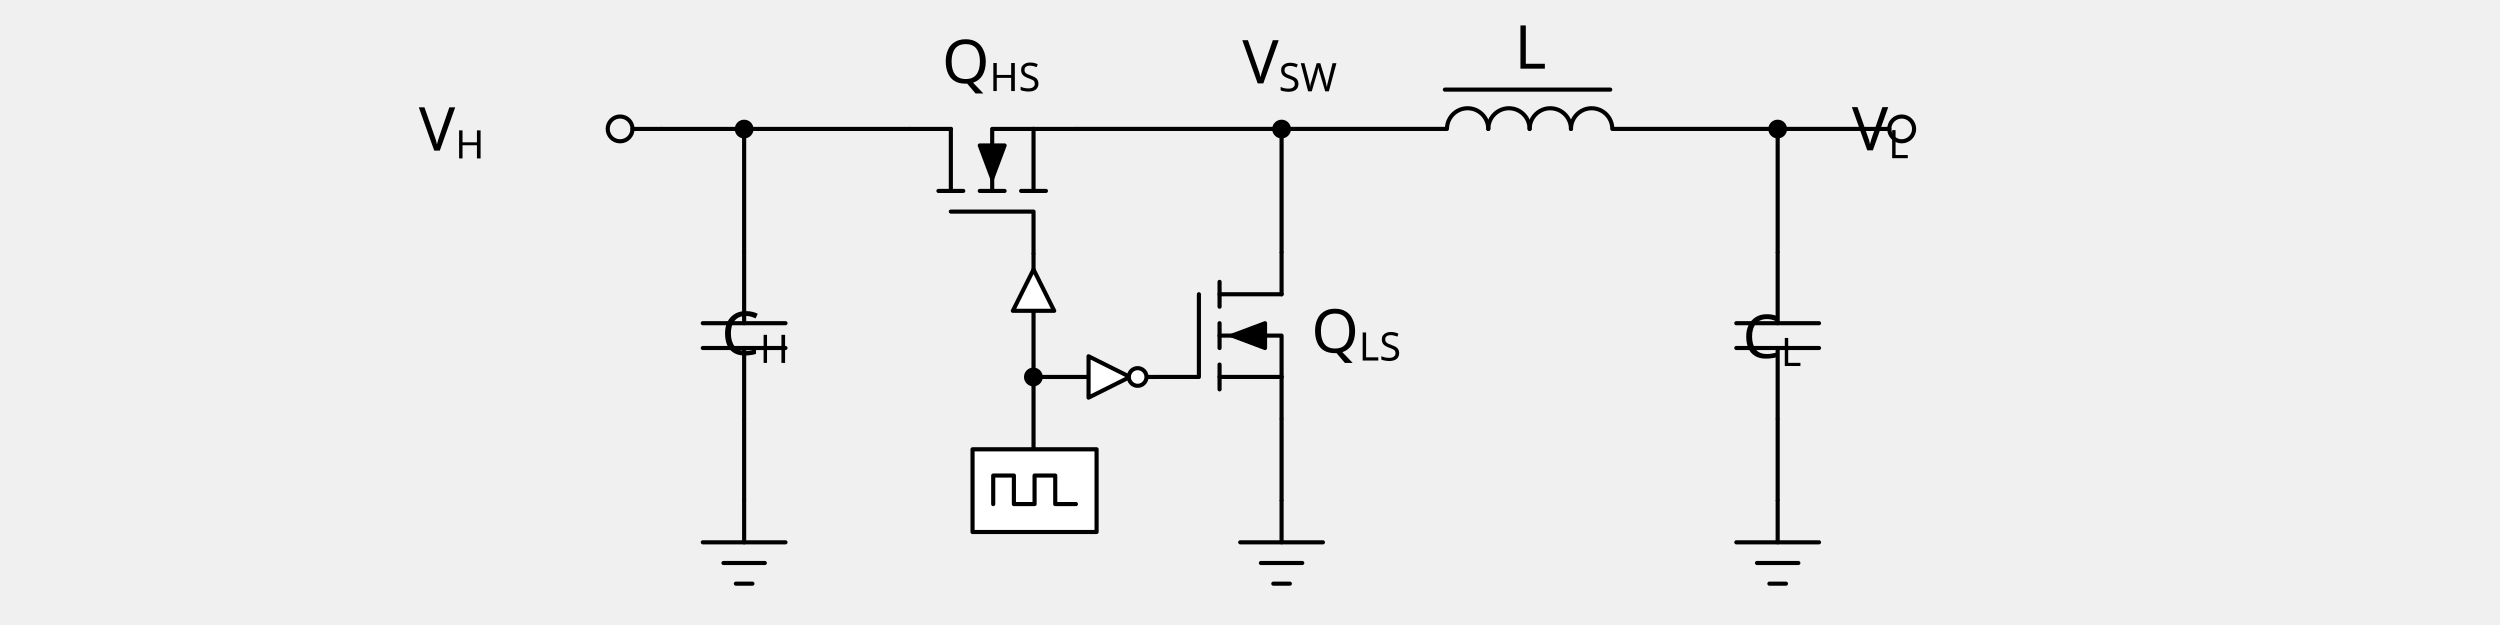
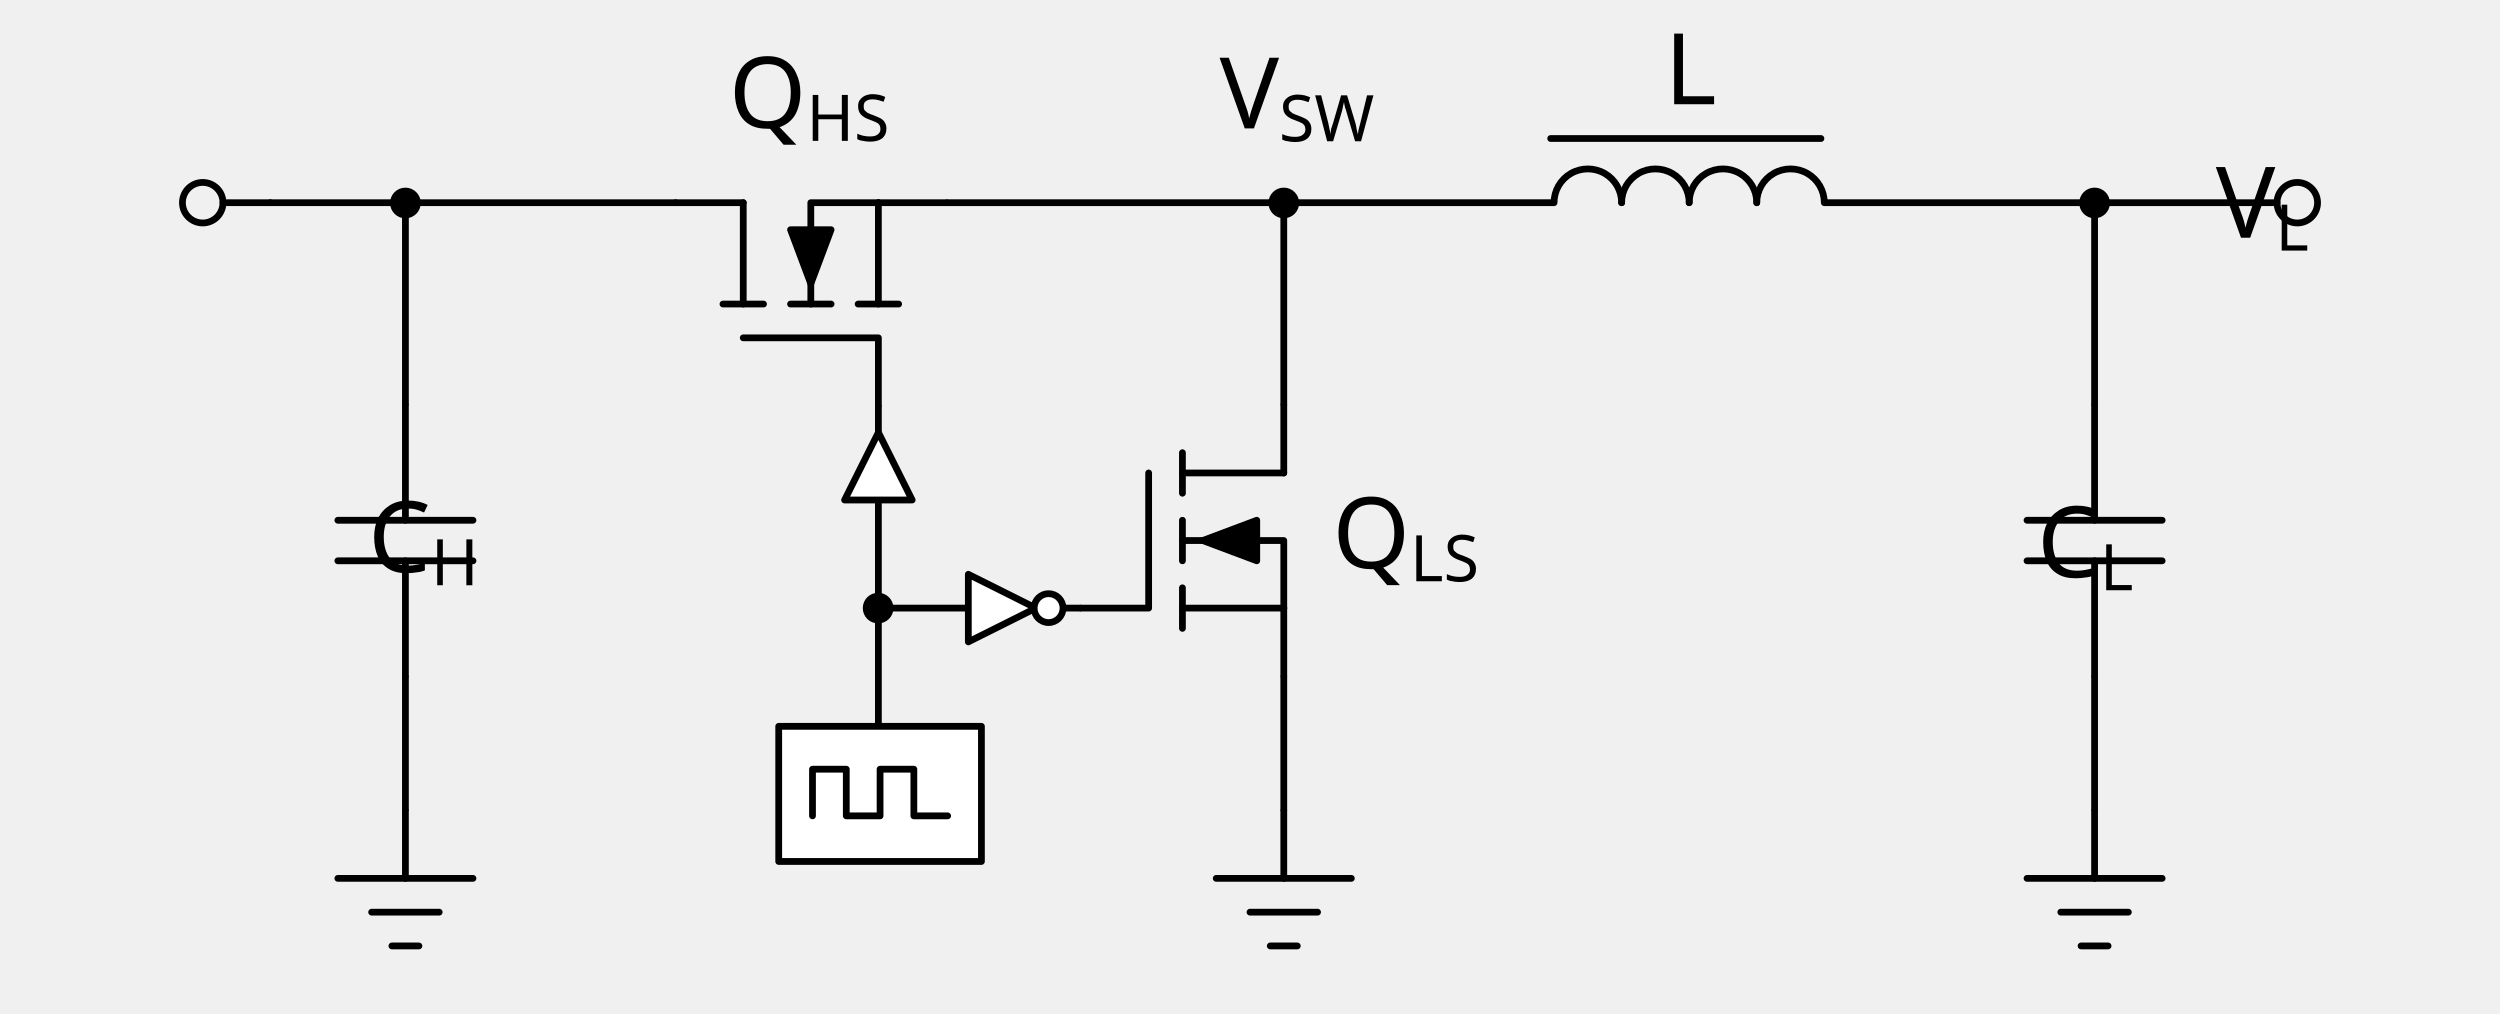
- <svg xmlns="http://www.w3.org/2000/svg" width="160mm" height="40mm" viewBox="0 0 160 40" version="1.1" id="svg5625" style="enable-background:new">
+ <svg xmlns="http://www.w3.org/2000/svg" style="enable-background:new" id="svg5625" version="1.1" viewBox="0 0 97.896 39.688" height="150" width="370">
  <defs id="defs5619">
-     <marker orient="auto" refY="0" refX="0" id="marker21746" style="overflow:visible">
-       <path id="path21744" d="m -2.5,-1 c 0,2.76 -2.24,5 -5,5 -2.76,0 -5,-2.24 -5,-5 0,-2.76 2.24,-5 5,-5 2.76,0 5,2.24 5,5 z" style="fill:#000000;fill-opacity:1;fill-rule:evenodd;stroke:#000000;stroke-width:1pt;stroke-opacity:1" transform="matrix(0.4,0,0,0.4,2.96,0.4)" />
+     <marker style="overflow:visible" id="marker21746" refX="0" refY="0" orient="auto">
+       <path transform="matrix(0.4,0,0,0.4,2.96,0.4)" style="fill:#000000;fill-opacity:1;fill-rule:evenodd;stroke:#000000;stroke-width:1pt;stroke-opacity:1" d="m -2.5,-1 c 0,2.76 -2.24,5 -5,5 -2.76,0 -5,-2.24 -5,-5 0,-2.76 2.24,-5 5,-5 2.76,0 5,2.24 5,5 z" id="path21744" />
    </marker>
-     <marker style="overflow:visible" id="marker5148" refX="0" refY="0" orient="auto">
-       <path transform="matrix(0.4,0,0,0.4,2.96,0.4)" style="fill:#000000;fill-opacity:1;fill-rule:evenodd;stroke:#000000;stroke-width:1pt;stroke-opacity:1" d="m -2.5,-1 c 0,2.76 -2.24,5 -5,5 -2.76,0 -5,-2.24 -5,-5 0,-2.76 2.24,-5 5,-5 2.76,0 5,2.24 5,5 z" id="path5146" />
+     <marker orient="auto" refY="0" refX="0" id="marker5148" style="overflow:visible">
+       <path id="path5146" d="m -2.5,-1 c 0,2.76 -2.24,5 -5,5 -2.76,0 -5,-2.24 -5,-5 0,-2.76 2.24,-5 5,-5 2.76,0 5,2.24 5,5 z" style="fill:#000000;fill-opacity:1;fill-rule:evenodd;stroke:#000000;stroke-width:1pt;stroke-opacity:1" transform="matrix(0.4,0,0,0.4,2.96,0.4)" />
    </marker>
-     <marker orient="auto" refY="0" refX="0" id="DotS" style="overflow:visible">
-       <path id="path16850" d="m -2.5,-1 c 0,2.76 -2.24,5 -5,5 -2.76,0 -5,-2.24 -5,-5 0,-2.76 2.24,-5 5,-5 2.76,0 5,2.24 5,5 z" style="fill:#000000;fill-opacity:1;fill-rule:evenodd;stroke:#000000;stroke-width:1pt;stroke-opacity:1" transform="matrix(0.2,0,0,0.2,1.48,0.2)" />
+     <marker style="overflow:visible" id="DotS" refX="0" refY="0" orient="auto">
+       <path transform="matrix(0.2,0,0,0.2,1.48,0.2)" style="fill:#000000;fill-opacity:1;fill-rule:evenodd;stroke:#000000;stroke-width:1pt;stroke-opacity:1" d="m -2.5,-1 c 0,2.76 -2.24,5 -5,5 -2.76,0 -5,-2.24 -5,-5 0,-2.76 2.24,-5 5,-5 2.76,0 5,2.24 5,5 z" id="path16850" />
    </marker>
-     <marker orient="auto" refY="0" refX="0" id="DotM" style="overflow:visible">
-       <path id="path16847" d="m -2.5,-1 c 0,2.76 -2.24,5 -5,5 -2.76,0 -5,-2.24 -5,-5 0,-2.76 2.24,-5 5,-5 2.76,0 5,2.24 5,5 z" style="fill:#000000;fill-opacity:1;fill-rule:evenodd;stroke:#000000;stroke-width:1pt;stroke-opacity:1" transform="matrix(0.4,0,0,0.4,2.96,0.4)" />
+     <marker style="overflow:visible" id="DotM" refX="0" refY="0" orient="auto">
+       <path transform="matrix(0.4,0,0,0.4,2.96,0.4)" style="fill:#000000;fill-opacity:1;fill-rule:evenodd;stroke:#000000;stroke-width:1pt;stroke-opacity:1" d="m -2.5,-1 c 0,2.76 -2.24,5 -5,5 -2.76,0 -5,-2.24 -5,-5 0,-2.76 2.24,-5 5,-5 2.76,0 5,2.24 5,5 z" id="path16847" />
    </marker>
-     <marker style="overflow:visible" id="marker3969" refX="0" refY="0" orient="auto">
-       <path transform="matrix(0.4,0,0,0.4,2.96,0.4)" style="fill:#000000;fill-opacity:1;fill-rule:evenodd;stroke:#000000;stroke-width:1pt;stroke-opacity:1" d="m -2.5,-1 c 0,2.76 -2.24,5 -5,5 -2.76,0 -5,-2.24 -5,-5 0,-2.76 2.24,-5 5,-5 2.76,0 5,2.24 5,5 z" id="path3967" />
+     <marker orient="auto" refY="0" refX="0" id="marker3969" style="overflow:visible">
+       <path id="path3967" d="m -2.5,-1 c 0,2.76 -2.24,5 -5,5 -2.76,0 -5,-2.24 -5,-5 0,-2.76 2.24,-5 5,-5 2.76,0 5,2.24 5,5 z" style="fill:#000000;fill-opacity:1;fill-rule:evenodd;stroke:#000000;stroke-width:1pt;stroke-opacity:1" transform="matrix(0.4,0,0,0.4,2.96,0.4)" />
    </marker>
-     <marker orient="auto" refY="0" refX="0" id="DotM-60" style="overflow:visible">
-       <path id="path16847-6" d="m -2.5,-1 c 0,2.76 -2.24,5 -5,5 -2.76,0 -5,-2.24 -5,-5 0,-2.76 2.24,-5 5,-5 2.76,0 5,2.24 5,5 z" style="fill:#000000;fill-opacity:1;fill-rule:evenodd;stroke:#000000;stroke-width:1pt;stroke-opacity:1" transform="matrix(0.4,0,0,0.4,2.96,0.4)" />
+     <marker style="overflow:visible" id="DotM-60" refX="0" refY="0" orient="auto">
+       <path transform="matrix(0.4,0,0,0.4,2.96,0.4)" style="fill:#000000;fill-opacity:1;fill-rule:evenodd;stroke:#000000;stroke-width:1pt;stroke-opacity:1" d="m -2.5,-1 c 0,2.76 -2.24,5 -5,5 -2.76,0 -5,-2.24 -5,-5 0,-2.76 2.24,-5 5,-5 2.76,0 5,2.24 5,5 z" id="path16847-6" />
    </marker>
  </defs>
-   <g id="layer2" style="display:inline" transform="translate(0,-266.6878)" />
-   <g id="layer1" transform="translate(0,-266.6878)">
-     <path style="fill:none;stroke:#000000;stroke-width:0.265px;stroke-linecap:butt;stroke-linejoin:miter;stroke-opacity:1" d="m 66.146,282.875 -10e-7,13.229" id="path21595" />
-     <path style="fill:#ffffff;stroke:#000000;stroke-width:0.265px;stroke-linecap:round;stroke-linejoin:round;stroke-opacity:1;fill-opacity:1" d="m 62.243,295.443 h 7.938 v 5.292 h -7.938 v -5.292" id="path21576" />
-     <text xml:space="preserve" style="font-style:normal;font-variant:normal;font-weight:normal;font-stretch:normal;font-size:3.881px;line-height:7.408px;font-family:sans-serif;-inkscape-font-specification:'sans-serif, Normal';font-variant-ligatures:normal;font-variant-position:normal;font-variant-caps:normal;font-variant-numeric:normal;font-feature-settings:normal;text-align:center;letter-spacing:0px;word-spacing:0px;writing-mode:lr-tb;text-anchor:middle;fill:#000000;fill-opacity:1;stroke:none;stroke-width:0.265;stroke-linecap:butt;stroke-linejoin:miter;stroke-miterlimit:4;stroke-dasharray:none;stroke-opacity:1" x="34.956" y="276.325" id="text1856">
-       <tspan id="tspan1854" x="34.956" y="276.325" style="stroke-width:0.265">V<tspan style="font-size:65%;baseline-shift:sub" id="tspan21572">H</tspan>
+   <g transform="translate(0,-266.6878)" style="display:inline" id="layer2" />
+   <g transform="translate(0,-266.6878)" id="layer1">
+     <path id="path21595" d="m 34.396,282.563 -10e-7,13.229" style="fill:none;stroke:#000000;stroke-width:0.265px;stroke-linecap:butt;stroke-linejoin:miter;stroke-opacity:1" />
+     <path id="path21576" d="m 30.493,295.13 h 7.938 v 5.292 h -7.938 v -5.292" style="fill:#ffffff;fill-opacity:1;stroke:#000000;stroke-width:0.265px;stroke-linecap:round;stroke-linejoin:round;stroke-opacity:1" />
+     <text id="text1856" y="276.012" x="3.206" style="font-style:normal;font-variant:normal;font-weight:normal;font-stretch:normal;font-size:3.881px;line-height:7.408px;font-family:sans-serif;-inkscape-font-specification:'sans-serif, Normal';font-variant-ligatures:normal;font-variant-position:normal;font-variant-caps:normal;font-variant-numeric:normal;font-feature-settings:normal;text-align:center;letter-spacing:0px;word-spacing:0px;writing-mode:lr-tb;text-anchor:middle;fill:#000000;fill-opacity:1;stroke:none;stroke-width:0.265;stroke-linecap:butt;stroke-linejoin:miter;stroke-miterlimit:4;stroke-dasharray:none;stroke-opacity:1" xml:space="preserve">
+       <tspan style="stroke-width:0.265" y="276.012" x="3.206" id="tspan1854">V<tspan id="tspan21572" style="font-size:65%;baseline-shift:sub">H</tspan>
      </tspan>
    </text>
-     <path id="path1034" d="m 42.333,274.938 15.875,10e-6" style="opacity:1;fill:none;fill-opacity:1;fill-rule:nonzero;stroke:#000000;stroke-width:0.265;stroke-linecap:round;stroke-linejoin:round;stroke-miterlimit:4;stroke-dasharray:none;stroke-dashoffset:0;stroke-opacity:1" />
-     <text id="text9536" y="289.611" x="119.465" style="font-style:normal;font-variant:normal;font-weight:normal;font-stretch:normal;font-size:3.881px;line-height:1.25;font-family:sans-serif;-inkscape-font-specification:'sans-serif, Normal';font-variant-ligatures:normal;font-variant-position:normal;font-variant-caps:normal;font-variant-numeric:normal;font-feature-settings:normal;text-align:center;letter-spacing:0px;word-spacing:0px;writing-mode:lr-tb;text-anchor:middle;fill:#000000;fill-opacity:1;stroke:none;stroke-width:0.265;stroke-miterlimit:4;stroke-dasharray:none" xml:space="preserve">
-       <tspan style="font-style:normal;font-variant:normal;font-weight:normal;font-stretch:normal;font-size:3.881px;font-family:sans-serif;-inkscape-font-specification:'sans-serif, Normal';font-variant-ligatures:normal;font-variant-position:normal;font-variant-caps:normal;font-variant-numeric:normal;font-feature-settings:normal;text-align:center;writing-mode:lr-tb;text-anchor:middle;stroke-width:0.265;stroke-miterlimit:4;stroke-dasharray:none" y="289.611" x="119.465" id="tspan9534">C<tspan style="font-size:65%;baseline-shift:sub" id="tspan21568">L</tspan>
+     <path style="opacity:1;fill:none;fill-opacity:1;fill-rule:nonzero;stroke:#000000;stroke-width:0.265;stroke-linecap:round;stroke-linejoin:round;stroke-miterlimit:4;stroke-dasharray:none;stroke-dashoffset:0;stroke-opacity:1" d="m 10.583,274.625 15.875,10e-6" id="path1034" />
+     <text xml:space="preserve" style="font-style:normal;font-variant:normal;font-weight:normal;font-stretch:normal;font-size:3.881px;line-height:1.25;font-family:sans-serif;-inkscape-font-specification:'sans-serif, Normal';font-variant-ligatures:normal;font-variant-position:normal;font-variant-caps:normal;font-variant-numeric:normal;font-feature-settings:normal;text-align:center;letter-spacing:0px;word-spacing:0px;writing-mode:lr-tb;text-anchor:middle;fill:#000000;fill-opacity:1;stroke:none;stroke-width:0.265;stroke-miterlimit:4;stroke-dasharray:none" x="87.715" y="289.299" id="text9536">
+       <tspan id="tspan9534" x="87.715" y="289.299" style="font-style:normal;font-variant:normal;font-weight:normal;font-stretch:normal;font-size:3.881px;font-family:sans-serif;-inkscape-font-specification:'sans-serif, Normal';font-variant-ligatures:normal;font-variant-position:normal;font-variant-caps:normal;font-variant-numeric:normal;font-feature-settings:normal;text-align:center;writing-mode:lr-tb;text-anchor:middle;stroke-width:0.265;stroke-miterlimit:4;stroke-dasharray:none">C<tspan id="tspan21568" style="font-size:65%;baseline-shift:sub">L</tspan>
      </tspan>
    </text>
-     <text id="text9495-0-1-8" y="276.309" x="126.396" style="font-style:normal;font-variant:normal;font-weight:normal;font-stretch:normal;font-size:3.881px;line-height:1.25;font-family:sans-serif;-inkscape-font-specification:'sans-serif, Normal';font-variant-ligatures:normal;font-variant-position:normal;font-variant-caps:normal;font-variant-numeric:normal;font-feature-settings:normal;text-align:center;letter-spacing:0px;word-spacing:0px;writing-mode:lr-tb;text-anchor:middle;fill:#000000;fill-opacity:1;stroke:none;stroke-width:0.265;stroke-miterlimit:4;stroke-dasharray:none" xml:space="preserve">
-       <tspan style="font-style:normal;font-variant:normal;font-weight:normal;font-stretch:normal;font-size:3.881px;font-family:sans-serif;-inkscape-font-specification:'sans-serif, Normal';font-variant-ligatures:normal;font-variant-position:normal;font-variant-caps:normal;font-variant-numeric:normal;font-feature-settings:normal;text-align:center;writing-mode:lr-tb;text-anchor:middle;stroke-width:0.265;stroke-miterlimit:4;stroke-dasharray:none" y="276.309" x="126.396" id="tspan9493-7-1-0">V<tspan style="font-size:65%;baseline-shift:sub" id="tspan21570">L</tspan>
+     <text xml:space="preserve" style="font-style:normal;font-variant:normal;font-weight:normal;font-stretch:normal;font-size:3.881px;line-height:1.25;font-family:sans-serif;-inkscape-font-specification:'sans-serif, Normal';font-variant-ligatures:normal;font-variant-position:normal;font-variant-caps:normal;font-variant-numeric:normal;font-feature-settings:normal;text-align:center;letter-spacing:0px;word-spacing:0px;writing-mode:lr-tb;text-anchor:middle;fill:#000000;fill-opacity:1;stroke:none;stroke-width:0.265;stroke-miterlimit:4;stroke-dasharray:none" x="94.646" y="275.996" id="text9495-0-1-8">
+       <tspan id="tspan9493-7-1-0" x="94.646" y="275.996" style="font-style:normal;font-variant:normal;font-weight:normal;font-stretch:normal;font-size:3.881px;font-family:sans-serif;-inkscape-font-specification:'sans-serif, Normal';font-variant-ligatures:normal;font-variant-position:normal;font-variant-caps:normal;font-variant-numeric:normal;font-feature-settings:normal;text-align:center;writing-mode:lr-tb;text-anchor:middle;stroke-width:0.265;stroke-miterlimit:4;stroke-dasharray:none">V<tspan id="tspan21570" style="font-size:65%;baseline-shift:sub">L</tspan>
      </tspan>
    </text>
-     <g style="stroke-width:1;stroke-miterlimit:4;stroke-dasharray:none" transform="matrix(0.2645833,0,0,0.2645833,17.62432,262.0611)" id="g1543">
-       <path d="m 353.388,148.668 h 20" style="fill:none;stroke:#000000;stroke-width:1;stroke-linecap:round;stroke-miterlimit:4;stroke-dasharray:none" id="path5375-4" />
-       <path d="m 358.388,153.668 h 10" style="fill:none;stroke:#000000;stroke-width:1;stroke-linecap:round;stroke-miterlimit:4;stroke-dasharray:none" id="path5375-1-2" />
-       <path d="m 361.388,158.668 h 4" style="fill:none;stroke:#000000;stroke-width:1;stroke-linecap:round;stroke-miterlimit:4;stroke-dasharray:none" id="path5375-7-1" />
-       <path d="m 363.388,148.668 v -10" style="fill:none;stroke:#000000;stroke-width:1;stroke-linecap:round;stroke-miterlimit:4;stroke-dasharray:none" id="path5375-1-1-63" />
+     <g id="g1543" transform="matrix(0.2645833,0,0,0.2645833,-14.12568,261.7486)" style="stroke-width:1;stroke-miterlimit:4;stroke-dasharray:none">
+       <path id="path5375-4" style="fill:none;stroke:#000000;stroke-width:1;stroke-linecap:round;stroke-miterlimit:4;stroke-dasharray:none" d="m 353.388,148.668 h 20" />
+       <path id="path5375-1-2" style="fill:none;stroke:#000000;stroke-width:1;stroke-linecap:round;stroke-miterlimit:4;stroke-dasharray:none" d="m 358.388,153.668 h 10" />
+       <path id="path5375-7-1" style="fill:none;stroke:#000000;stroke-width:1;stroke-linecap:round;stroke-miterlimit:4;stroke-dasharray:none" d="m 361.388,158.668 h 4" />
+       <path id="path5375-1-1-63" style="fill:none;stroke:#000000;stroke-width:1;stroke-linecap:round;stroke-miterlimit:4;stroke-dasharray:none" d="m 363.388,148.668 v -10" />
    </g>
-     <g transform="matrix(0.2645833,0,0,0.2645833,-50.27083,279.2503)" id="g1480">
-       <path id="path5375" style="fill:none;stroke:#000000;stroke-width:1;stroke-linecap:round;stroke-miterlimit:4;stroke-dasharray:none" d="m 490,83.701 h 20" />
-       <path id="path5375-1" style="fill:none;stroke:#000000;stroke-width:1;stroke-linecap:round;stroke-miterlimit:4;stroke-dasharray:none" d="m 495,88.701 h 10" />
-       <path id="path5375-7" style="fill:none;stroke:#000000;stroke-width:1;stroke-linecap:round;stroke-miterlimit:4;stroke-dasharray:none" d="m 498,93.701 h 4" />
-       <path id="path5375-1-1" style="fill:none;stroke:#000000;stroke-width:1;stroke-linecap:round;stroke-miterlimit:4;stroke-dasharray:none" d="m 500,83.701 v -10" />
+     <g id="g1480" transform="matrix(0.2645833,0,0,0.2645833,-82.02083,278.9378)">
+       <path d="m 490,83.701 h 20" style="fill:none;stroke:#000000;stroke-width:1;stroke-linecap:round;stroke-miterlimit:4;stroke-dasharray:none" id="path5375" />
+       <path d="m 495,88.701 h 10" style="fill:none;stroke:#000000;stroke-width:1;stroke-linecap:round;stroke-miterlimit:4;stroke-dasharray:none" id="path5375-1" />
+       <path d="m 498,93.701 h 4" style="fill:none;stroke:#000000;stroke-width:1;stroke-linecap:round;stroke-miterlimit:4;stroke-dasharray:none" id="path5375-7" />
+       <path d="m 500,83.701 v -10" style="fill:none;stroke:#000000;stroke-width:1;stroke-linecap:round;stroke-miterlimit:4;stroke-dasharray:none" id="path5375-1-1" />
    </g>
-     <g id="g4211" transform="rotate(-90,85.98958,278.9065)">
-       <g id="g8035-9" transform="matrix(0.2645833,0,0,0.2645833,-44.97917,217.4174)" style="stroke-width:1;stroke-miterlimit:4;stroke-dasharray:none">
-         <circle id="path8029-7" cy="367.4" cx="510" r="3" style="fill:none;stroke:#000000;stroke-width:1;stroke-linecap:round;stroke-linejoin:round;stroke-miterlimit:4;stroke-dasharray:none" />
+     <g transform="rotate(-90,69.95833,294.6253)" id="g4211">
+       <g style="stroke-width:1;stroke-miterlimit:4;stroke-dasharray:none" transform="matrix(0.2645833,0,0,0.2645833,-44.97917,217.4174)" id="g8035-9">
+         <circle style="fill:none;stroke:#000000;stroke-width:1;stroke-linecap:round;stroke-linejoin:round;stroke-miterlimit:4;stroke-dasharray:none" r="3" cx="510" cy="367.4" id="path8029-7" />
      </g>
-       <path id="path6256" style="fill:none;stroke:#000000;stroke-width:0.265;stroke-linecap:round;stroke-miterlimit:4;stroke-dasharray:none" d="m 89.958,313.832 v -1.852" />
+       <path d="m 89.958,313.832 v -1.852" style="fill:none;stroke:#000000;stroke-width:0.265;stroke-linecap:round;stroke-miterlimit:4;stroke-dasharray:none" id="path6256" />
    </g>
-     <g id="g4216" transform="rotate(-90,42.33333,322.5628)">
-       <g id="g8035-9-9" transform="matrix(-0.2645833,0,0,-0.2645833,224.8958,417.1249)" style="stroke-width:1;stroke-miterlimit:4;stroke-dasharray:none">
-         <circle id="path8029-7-3" cy="367.4" cx="510" r="3" style="fill:none;stroke:#000000;stroke-width:1;stroke-linecap:round;stroke-linejoin:round;stroke-miterlimit:4;stroke-dasharray:none" />
+     <g transform="rotate(-90,26.30208,338.2815)" id="g4216">
+       <g style="stroke-width:1;stroke-miterlimit:4;stroke-dasharray:none" transform="matrix(-0.2645833,0,0,-0.2645833,224.8958,417.1249)" id="g8035-9-9">
+         <circle style="fill:none;stroke:#000000;stroke-width:1;stroke-linecap:round;stroke-linejoin:round;stroke-miterlimit:4;stroke-dasharray:none" r="3" cx="510" cy="367.4" id="path8029-7-3" />
      </g>
-       <path id="path6256-6" style="fill:none;stroke:#000000;stroke-width:0.265;stroke-linecap:round;stroke-miterlimit:4;stroke-dasharray:none" d="m 89.958,320.711 v 1.852" />
+       <path d="m 89.958,320.711 v 1.852" style="fill:none;stroke:#000000;stroke-width:0.265;stroke-linecap:round;stroke-miterlimit:4;stroke-dasharray:none" id="path6256-6" />
    </g>
-     <g transform="matrix(0.2645833,0,0,0.2645833,-84.66667,279.2503)" id="g1480-7">
-       <path id="path5375-5" style="fill:none;stroke:#000000;stroke-width:1;stroke-linecap:round;stroke-miterlimit:4;stroke-dasharray:none" d="m 490,83.701 h 20" />
-       <path id="path5375-1-3" style="fill:none;stroke:#000000;stroke-width:1;stroke-linecap:round;stroke-miterlimit:4;stroke-dasharray:none" d="m 495,88.701 h 10" />
-       <path id="path5375-7-5" style="fill:none;stroke:#000000;stroke-width:1;stroke-linecap:round;stroke-miterlimit:4;stroke-dasharray:none" d="m 498,93.701 h 4" />
-       <path id="path5375-1-1-6" style="fill:none;stroke:#000000;stroke-width:1;stroke-linecap:round;stroke-miterlimit:4;stroke-dasharray:none" d="m 500,83.701 v -10" />
+     <g id="g1480-7" transform="matrix(0.2645833,0,0,0.2645833,-116.4167,278.9378)">
+       <path d="m 490,83.701 h 20" style="fill:none;stroke:#000000;stroke-width:1;stroke-linecap:round;stroke-miterlimit:4;stroke-dasharray:none" id="path5375-5" />
+       <path d="m 495,88.701 h 10" style="fill:none;stroke:#000000;stroke-width:1;stroke-linecap:round;stroke-miterlimit:4;stroke-dasharray:none" id="path5375-1-3" />
+       <path d="m 498,93.701 h 4" style="fill:none;stroke:#000000;stroke-width:1;stroke-linecap:round;stroke-miterlimit:4;stroke-dasharray:none" id="path5375-7-5" />
+       <path d="m 500,83.701 v -10" style="fill:none;stroke:#000000;stroke-width:1;stroke-linecap:round;stroke-miterlimit:4;stroke-dasharray:none" id="path5375-1-1-6" />
    </g>
-     <g id="g16387" style="stroke-width:1;stroke-miterlimit:4;stroke-dasharray:none" transform="matrix(0.2645833,0,0,0.2645833,47.625,261.7086)">
-       <path id="path5094-5-86" style="fill:none;stroke:#000000;stroke-width:1;stroke-linecap:round;stroke-miterlimit:4;stroke-dasharray:none" d="M 250,80 V 97" />
-       <path id="path5104-8-6" style="fill:none;stroke:#000000;stroke-width:1;stroke-linecap:round;stroke-miterlimit:4;stroke-dasharray:none" d="M 260,97 H 240" />
-       <path id="path5104-8-8-9" style="fill:none;stroke:#000000;stroke-width:1;stroke-linecap:round;stroke-miterlimit:4;stroke-dasharray:none" d="M 260,103 H 240" />
-       <path id="path5094-5-8-2" style="fill:none;stroke:#000000;stroke-width:1;stroke-linecap:round;stroke-miterlimit:4;stroke-dasharray:none" d="m 250,103 v 17" />
+     <g transform="matrix(0.2645833,0,0,0.2645833,15.875,261.3961)" style="stroke-width:1;stroke-miterlimit:4;stroke-dasharray:none" id="g16387">
+       <path d="M 250,80 V 97" style="fill:none;stroke:#000000;stroke-width:1;stroke-linecap:round;stroke-miterlimit:4;stroke-dasharray:none" id="path5094-5-86" />
+       <path d="M 260,97 H 240" style="fill:none;stroke:#000000;stroke-width:1;stroke-linecap:round;stroke-miterlimit:4;stroke-dasharray:none" id="path5104-8-6" />
+       <path d="M 260,103 H 240" style="fill:none;stroke:#000000;stroke-width:1;stroke-linecap:round;stroke-miterlimit:4;stroke-dasharray:none" id="path5104-8-8-9" />
+       <path d="m 250,103 v 17" style="fill:none;stroke:#000000;stroke-width:1;stroke-linecap:round;stroke-miterlimit:4;stroke-dasharray:none" id="path5094-5-8-2" />
    </g>
-     <g id="g16387-2" style="stroke-width:1;stroke-miterlimit:4;stroke-dasharray:none;enable-background:new" transform="matrix(0.2645833,0,0,0.2645833,-18.52083,261.7086)">
-       <path id="path5094-5-86-9" style="fill:none;stroke:#000000;stroke-width:1;stroke-linecap:round;stroke-miterlimit:4;stroke-dasharray:none" d="M 250,80 V 97" />
-       <path id="path5104-8-6-1" style="fill:none;stroke:#000000;stroke-width:1;stroke-linecap:round;stroke-miterlimit:4;stroke-dasharray:none" d="M 260,97 H 240" />
-       <path id="path5104-8-8-9-2" style="fill:none;stroke:#000000;stroke-width:1;stroke-linecap:round;stroke-miterlimit:4;stroke-dasharray:none" d="M 260,103 H 240" />
-       <path id="path5094-5-8-2-7" style="fill:none;stroke:#000000;stroke-width:1;stroke-linecap:round;stroke-miterlimit:4;stroke-dasharray:none" d="m 250,103 v 17" />
+     <g transform="matrix(0.2645833,0,0,0.2645833,-50.27083,261.3961)" style="stroke-width:1;stroke-miterlimit:4;stroke-dasharray:none;enable-background:new" id="g16387-2">
+       <path d="M 250,80 V 97" style="fill:none;stroke:#000000;stroke-width:1;stroke-linecap:round;stroke-miterlimit:4;stroke-dasharray:none" id="path5094-5-86-9" />
+       <path d="M 260,97 H 240" style="fill:none;stroke:#000000;stroke-width:1;stroke-linecap:round;stroke-miterlimit:4;stroke-dasharray:none" id="path5104-8-6-1" />
+       <path d="M 260,103 H 240" style="fill:none;stroke:#000000;stroke-width:1;stroke-linecap:round;stroke-miterlimit:4;stroke-dasharray:none" id="path5104-8-8-9-2" />
+       <path d="m 250,103 v 17" style="fill:none;stroke:#000000;stroke-width:1;stroke-linecap:round;stroke-miterlimit:4;stroke-dasharray:none" id="path5094-5-8-2-7" />
    </g>
-     <text id="text9536-0" y="289.412" x="54.383" style="font-style:normal;font-variant:normal;font-weight:normal;font-stretch:normal;font-size:3.881px;line-height:1.25;font-family:sans-serif;-inkscape-font-specification:'sans-serif, Normal';font-variant-ligatures:normal;font-variant-position:normal;font-variant-caps:normal;font-variant-numeric:normal;font-feature-settings:normal;text-align:center;letter-spacing:0px;word-spacing:0px;writing-mode:lr-tb;text-anchor:middle;fill:#000000;fill-opacity:1;stroke:none;stroke-width:0.265;stroke-miterlimit:4;stroke-dasharray:none;enable-background:new" xml:space="preserve">
-       <tspan style="font-style:normal;font-variant:normal;font-weight:normal;font-stretch:normal;font-size:3.881px;font-family:sans-serif;-inkscape-font-specification:'sans-serif, Normal';font-variant-ligatures:normal;font-variant-position:normal;font-variant-caps:normal;font-variant-numeric:normal;font-feature-settings:normal;text-align:center;writing-mode:lr-tb;text-anchor:middle;stroke-width:0.265;stroke-miterlimit:4;stroke-dasharray:none" y="289.412" x="54.383" id="tspan9534-9">C<tspan style="font-size:65%;baseline-shift:sub" id="tspan21574">H</tspan>
+     <text xml:space="preserve" style="font-style:normal;font-variant:normal;font-weight:normal;font-stretch:normal;font-size:3.881px;line-height:1.25;font-family:sans-serif;-inkscape-font-specification:'sans-serif, Normal';font-variant-ligatures:normal;font-variant-position:normal;font-variant-caps:normal;font-variant-numeric:normal;font-feature-settings:normal;text-align:center;letter-spacing:0px;word-spacing:0px;writing-mode:lr-tb;text-anchor:middle;fill:#000000;fill-opacity:1;stroke:none;stroke-width:0.265;stroke-miterlimit:4;stroke-dasharray:none;enable-background:new" x="22.633" y="289.1" id="text9536-0">
+       <tspan id="tspan9534-9" x="22.633" y="289.1" style="font-style:normal;font-variant:normal;font-weight:normal;font-stretch:normal;font-size:3.881px;font-family:sans-serif;-inkscape-font-specification:'sans-serif, Normal';font-variant-ligatures:normal;font-variant-position:normal;font-variant-caps:normal;font-variant-numeric:normal;font-feature-settings:normal;text-align:center;writing-mode:lr-tb;text-anchor:middle;stroke-width:0.265;stroke-miterlimit:4;stroke-dasharray:none">C<tspan id="tspan21574" style="font-size:65%;baseline-shift:sub">H</tspan>
      </tspan>
    </text>
-     <path style="fill:none;stroke:#000000;stroke-width:0.265px;stroke-linecap:butt;stroke-linejoin:miter;stroke-opacity:1" d="m 103.188,274.938 15.875,1e-5" id="path4632" />
-     <path style="fill:none;stroke:#000000;stroke-width:0.265px;stroke-linecap:butt;stroke-linejoin:miter;stroke-opacity:1;marker-end:url(#DotM)" d="m 113.771,282.875 v -7.938" id="path4634" />
-     <path style="fill:none;stroke:#000000;stroke-width:0.265px;stroke-linecap:butt;stroke-linejoin:miter;stroke-opacity:1" d="m 113.771,293.459 v 5.292" id="path4636" />
-     <path style="fill:none;stroke:#000000;stroke-width:0.265px;stroke-linecap:butt;stroke-linejoin:miter;stroke-opacity:1;marker-end:url(#DotM-60);enable-background:new" d="m 47.625,282.875 1e-6,-7.937" id="path4634-2" />
-     <path style="fill:none;stroke:#000000;stroke-width:0.265px;stroke-linecap:butt;stroke-linejoin:miter;stroke-opacity:1;enable-background:new" d="m 47.625,293.459 v 5.292" id="path4636-6" />
-     <g id="g18163" style="stroke-width:1;stroke-miterlimit:4;stroke-dasharray:none" transform="matrix(0,-0.2645833,0.2645833,0,-113.7708,364.8961)">
-       <path id="path5263-8-3-6-2" style="fill:none;stroke:#000000;stroke-width:1;stroke-linecap:round;stroke-linejoin:round;stroke-miterlimit:4;stroke-dasharray:none" d="m 310,680 h 10 v -20" />
-       <path id="path5265-1-0-2-47" style="fill:none;stroke:#000000;stroke-width:1;stroke-linecap:round;stroke-miterlimit:4;stroke-dasharray:none" d="m 325,657 v 6" />
-       <path id="path5267-9-9-9-0" style="fill:none;stroke:#000000;stroke-width:1;stroke-linecap:round;stroke-miterlimit:4;stroke-dasharray:none" d="m 325,667 v 6" />
-       <path id="path5269-0-1-7-49" style="fill:none;stroke:#000000;stroke-width:1;stroke-linecap:round;stroke-miterlimit:4;stroke-dasharray:none" d="m 325,677 v 6" />
-       <path id="path5271-6-44-0-65" style="fill:none;stroke:#000000;stroke-width:1;stroke-linecap:round;stroke-linejoin:round;stroke-miterlimit:4;stroke-dasharray:none" d="m 325,660 h 15" />
-       <path id="path5633-8-3-4" style="fill:none;stroke:#000000;stroke-width:1;stroke-linecap:round;stroke-linejoin:round;stroke-miterlimit:4;stroke-dasharray:none" d="m 325,670 h 15 v 10" />
-       <path id="path5635-0-7-6" style="fill:none;stroke:#000000;stroke-width:1;stroke-linecap:round;stroke-miterlimit:4;stroke-dasharray:none" d="m 325,680 h 15" />
-       <path id="path5269-0-1-7-5-42" style="fill:none;stroke:#000000;stroke-width:1;stroke-linecap:round;stroke-miterlimit:4;stroke-dasharray:none" d="m 340,680 v 10" />
-       <path id="path5269-0-1-7-5-4-51" style="fill:none;stroke:#000000;stroke-width:1;stroke-linecap:round;stroke-miterlimit:4;stroke-dasharray:none" d="m 340,650 v 10" />
-       <path d="m 336,673 -8,-3 8,-3 z" style="fill-rule:evenodd;stroke:#000000;stroke-width:1;stroke-linejoin:round;stroke-miterlimit:4;stroke-dasharray:none" id="path5427-1-8-61" />
+     <path id="path4632" d="m 71.438,274.625 15.875,1e-5" style="fill:none;stroke:#000000;stroke-width:0.265px;stroke-linecap:butt;stroke-linejoin:miter;stroke-opacity:1" />
+     <path id="path4634" d="m 82.021,282.563 v -7.938" style="fill:none;stroke:#000000;stroke-width:0.265px;stroke-linecap:butt;stroke-linejoin:miter;stroke-opacity:1;marker-end:url(#DotM)" />
+     <path id="path4636" d="m 82.021,293.146 v 5.292" style="fill:none;stroke:#000000;stroke-width:0.265px;stroke-linecap:butt;stroke-linejoin:miter;stroke-opacity:1" />
+     <path id="path4634-2" d="m 15.875,282.563 10e-7,-7.937" style="fill:none;stroke:#000000;stroke-width:0.265px;stroke-linecap:butt;stroke-linejoin:miter;stroke-opacity:1;marker-end:url(#DotM-60);enable-background:new" />
+     <path id="path4636-6" d="m 15.875,293.146 v 5.292" style="fill:none;stroke:#000000;stroke-width:0.265px;stroke-linecap:butt;stroke-linejoin:miter;stroke-opacity:1;enable-background:new" />
+     <g transform="matrix(0,-0.2645833,0.2645833,0,-145.5208,364.5836)" style="stroke-width:1;stroke-miterlimit:4;stroke-dasharray:none" id="g18163">
+       <path d="m 310,680 h 10 v -20" style="fill:none;stroke:#000000;stroke-width:1;stroke-linecap:round;stroke-linejoin:round;stroke-miterlimit:4;stroke-dasharray:none" id="path5263-8-3-6-2" />
+       <path d="m 325,657 v 6" style="fill:none;stroke:#000000;stroke-width:1;stroke-linecap:round;stroke-miterlimit:4;stroke-dasharray:none" id="path5265-1-0-2-47" />
+       <path d="m 325,667 v 6" style="fill:none;stroke:#000000;stroke-width:1;stroke-linecap:round;stroke-miterlimit:4;stroke-dasharray:none" id="path5267-9-9-9-0" />
+       <path d="m 325,677 v 6" style="fill:none;stroke:#000000;stroke-width:1;stroke-linecap:round;stroke-miterlimit:4;stroke-dasharray:none" id="path5269-0-1-7-49" />
+       <path d="m 325,660 h 15" style="fill:none;stroke:#000000;stroke-width:1;stroke-linecap:round;stroke-linejoin:round;stroke-miterlimit:4;stroke-dasharray:none" id="path5271-6-44-0-65" />
+       <path d="m 325,670 h 15 v 10" style="fill:none;stroke:#000000;stroke-width:1;stroke-linecap:round;stroke-linejoin:round;stroke-miterlimit:4;stroke-dasharray:none" id="path5633-8-3-4" />
+       <path d="m 325,680 h 15" style="fill:none;stroke:#000000;stroke-width:1;stroke-linecap:round;stroke-miterlimit:4;stroke-dasharray:none" id="path5635-0-7-6" />
+       <path d="m 340,680 v 10" style="fill:none;stroke:#000000;stroke-width:1;stroke-linecap:round;stroke-miterlimit:4;stroke-dasharray:none" id="path5269-0-1-7-5-42" />
+       <path d="m 340,650 v 10" style="fill:none;stroke:#000000;stroke-width:1;stroke-linecap:round;stroke-miterlimit:4;stroke-dasharray:none" id="path5269-0-1-7-5-4-51" />
+       <path id="path5427-1-8-61" style="fill-rule:evenodd;stroke:#000000;stroke-width:1;stroke-linejoin:round;stroke-miterlimit:4;stroke-dasharray:none" d="m 336,673 -8,-3 8,-3 z" />
    </g>
-     <g id="g16351" style="stroke-width:1;stroke-miterlimit:4;stroke-dasharray:none" transform="matrix(0.2645833,0,0,0.2645833,66.14583,211.4378)">
-       <g style="stroke-width:1;stroke-miterlimit:4;stroke-dasharray:none" id="g5576" transform="translate(-520.5,-236.9)">
-         <path id="path5346-0-5" style="fill:none;stroke:#000000;stroke-width:1;stroke-linecap:round;stroke-linejoin:round;stroke-miterlimit:4;stroke-dasharray:none" transform="scale(1,-1)" d="m 630.5,-476.9 a 5,5 0 0 1 -2.5,4.33 5,5 0 0 1 -5,0 5,5 0 0 1 -2.5,-4.33" />
-         <path id="path5346-5-5-5" style="fill:none;stroke:#000000;stroke-width:1;stroke-linecap:round;stroke-linejoin:round;stroke-miterlimit:4;stroke-dasharray:none" transform="scale(1,-1)" d="m 640.5,-476.9 a 5,5 0 0 1 -2.5,4.33 5,5 0 0 1 -5,0 5,5 0 0 1 -2.5,-4.33" />
-         <path id="path5346-2-2-2" style="fill:none;stroke:#000000;stroke-width:1;stroke-linecap:round;stroke-linejoin:round;stroke-miterlimit:4;stroke-dasharray:none" transform="scale(1,-1)" d="m 650.5,-476.9 a 5,5 0 0 1 -2.5,4.33 5,5 0 0 1 -5,0 5,5 0 0 1 -2.5,-4.33" />
-         <path id="path5346-2-2-7-8" style="fill:none;stroke:#000000;stroke-width:1;stroke-linecap:round;stroke-linejoin:round;stroke-miterlimit:4;stroke-dasharray:none" transform="scale(1,-1)" d="m 660.5,-476.9 a 5,5 0 0 1 -2.5,4.33 5,5 0 0 1 -5,0 5,5 0 0 1 -2.5,-4.33" />
-         <path id="path5523" style="fill:none;stroke:#000000;stroke-width:1;stroke-linecap:round;stroke-miterlimit:4;stroke-dasharray:none" d="m 620,467.4 h 40" />
+     <g transform="matrix(0.2645833,0,0,0.2645833,34.39583,211.1253)" style="stroke-width:1;stroke-miterlimit:4;stroke-dasharray:none" id="g16351">
+       <g transform="translate(-520.5,-236.9)" id="g5576" style="stroke-width:1;stroke-miterlimit:4;stroke-dasharray:none">
+         <path d="m 630.5,-476.9 a 5,5 0 0 1 -2.5,4.33 5,5 0 0 1 -5,0 5,5 0 0 1 -2.5,-4.33" transform="scale(1,-1)" style="fill:none;stroke:#000000;stroke-width:1;stroke-linecap:round;stroke-linejoin:round;stroke-miterlimit:4;stroke-dasharray:none" id="path5346-0-5" />
+         <path d="m 640.5,-476.9 a 5,5 0 0 1 -2.5,4.33 5,5 0 0 1 -5,0 5,5 0 0 1 -2.5,-4.33" transform="scale(1,-1)" style="fill:none;stroke:#000000;stroke-width:1;stroke-linecap:round;stroke-linejoin:round;stroke-miterlimit:4;stroke-dasharray:none" id="path5346-5-5-5" />
+         <path d="m 650.5,-476.9 a 5,5 0 0 1 -2.5,4.33 5,5 0 0 1 -5,0 5,5 0 0 1 -2.5,-4.33" transform="scale(1,-1)" style="fill:none;stroke:#000000;stroke-width:1;stroke-linecap:round;stroke-linejoin:round;stroke-miterlimit:4;stroke-dasharray:none" id="path5346-2-2-2" />
+         <path d="m 660.5,-476.9 a 5,5 0 0 1 -2.5,4.33 5,5 0 0 1 -5,0 5,5 0 0 1 -2.5,-4.33" transform="scale(1,-1)" style="fill:none;stroke:#000000;stroke-width:1;stroke-linecap:round;stroke-linejoin:round;stroke-miterlimit:4;stroke-dasharray:none" id="path5346-2-2-7-8" />
+         <path d="m 620,467.4 h 40" style="fill:none;stroke:#000000;stroke-width:1;stroke-linecap:round;stroke-miterlimit:4;stroke-dasharray:none" id="path5523" />
      </g>
    </g>
-     <path style="fill:none;stroke:#000000;stroke-width:0.265px;stroke-linecap:round;stroke-linejoin:round;stroke-opacity:1" d="m 63.566,298.949 v -1.827 h 1.323 v 1.827 h 1.323 v -1.827 h 1.323 v 1.827 h 1.323" id="path8679" />
-     <path style="fill:none;stroke:#000000;stroke-width:0.265px;stroke-linecap:butt;stroke-linejoin:miter;stroke-opacity:1" d="m 68.792,274.938 23.812,0" id="path8681" />
-     <path style="fill:none;stroke:#000000;stroke-width:0.265px;stroke-linecap:butt;stroke-linejoin:miter;stroke-opacity:1;marker-end:url(#marker5148)" d="m 82.021,282.875 v -7.938" id="path8683" />
-     <path style="fill:none;stroke:#000000;stroke-width:0.265px;stroke-linecap:butt;stroke-linejoin:miter;stroke-opacity:1" d="m 82.021,293.459 v 5.292" id="path9165" />
-     <text xml:space="preserve" style="font-style:normal;font-weight:normal;font-size:4.233px;line-height:1.25;font-family:sans-serif;letter-spacing:0px;word-spacing:0px;fill:#000000;fill-opacity:1;stroke:none;stroke-width:0.265" x="83.93" y="289.259" id="text9169">
-       <tspan id="tspan9167" x="83.93" y="289.259" style="font-size:3.881px;stroke-width:0.265">Q<tspan style="font-size:65%;baseline-shift:sub" id="tspan21566">LS</tspan>
+     <path id="path8679" d="m 31.816,298.636 v -1.827 h 1.323 v 1.827 h 1.323 v -1.827 h 1.323 v 1.827 h 1.323" style="fill:none;stroke:#000000;stroke-width:0.265px;stroke-linecap:round;stroke-linejoin:round;stroke-opacity:1" />
+     <path id="path8681" d="m 37.042,274.625 h 23.812" style="fill:none;stroke:#000000;stroke-width:0.265px;stroke-linecap:butt;stroke-linejoin:miter;stroke-opacity:1" />
+     <path id="path8683" d="m 50.271,282.563 v -7.938" style="fill:none;stroke:#000000;stroke-width:0.265px;stroke-linecap:butt;stroke-linejoin:miter;stroke-opacity:1;marker-end:url(#marker5148)" />
+     <path id="path9165" d="m 50.271,293.146 v 5.292" style="fill:none;stroke:#000000;stroke-width:0.265px;stroke-linecap:butt;stroke-linejoin:miter;stroke-opacity:1" />
+     <text id="text9169" y="288.946" x="52.18" style="font-style:normal;font-weight:normal;font-size:4.233px;line-height:1.25;font-family:sans-serif;letter-spacing:0px;word-spacing:0px;fill:#000000;fill-opacity:1;stroke:none;stroke-width:0.265" xml:space="preserve">
+       <tspan style="font-size:3.881px;stroke-width:0.265" y="288.946" x="52.18" id="tspan9167">Q<tspan id="tspan21566" style="font-size:65%;baseline-shift:sub">LS</tspan>
      </tspan>
    </text>
-     <text xml:space="preserve" style="font-style:normal;font-weight:normal;font-size:4.233px;line-height:1.25;font-family:sans-serif;letter-spacing:0px;word-spacing:0px;fill:#000000;fill-opacity:1;stroke:none;stroke-width:0.265" x="96.934" y="271.082" id="text9173">
-       <tspan id="tspan9171" x="96.934" y="271.082" style="font-size:3.881px;stroke-width:0.265">L</tspan>
+     <text id="text9173" y="270.77" x="65.184" style="font-style:normal;font-weight:normal;font-size:4.233px;line-height:1.25;font-family:sans-serif;letter-spacing:0px;word-spacing:0px;fill:#000000;fill-opacity:1;stroke:none;stroke-width:0.265" xml:space="preserve">
+       <tspan style="font-size:3.881px;stroke-width:0.265" y="270.77" x="65.184" id="tspan9171">L</tspan>
    </text>
-     <text xml:space="preserve" style="font-style:normal;font-weight:normal;font-size:4.233px;line-height:1.25;font-family:sans-serif;letter-spacing:0px;word-spacing:0px;fill:#000000;fill-opacity:1;stroke:none;stroke-width:0.265" x="60.293" y="272.011" id="text9177">
-       <tspan id="tspan9175" x="60.293" y="272.011" style="font-size:3.881px;stroke-width:0.265">Q<tspan style="font-size:65%;baseline-shift:sub" id="tspan21564">HS</tspan>
+     <text id="text9177" y="271.699" x="28.543" style="font-style:normal;font-weight:normal;font-size:4.233px;line-height:1.25;font-family:sans-serif;letter-spacing:0px;word-spacing:0px;fill:#000000;fill-opacity:1;stroke:none;stroke-width:0.265" xml:space="preserve">
+       <tspan style="font-size:3.881px;stroke-width:0.265" y="271.699" x="28.543" id="tspan9175">Q<tspan id="tspan21564" style="font-size:65%;baseline-shift:sub">HS</tspan>
      </tspan>
    </text>
-     <text xml:space="preserve" style="font-style:normal;font-weight:normal;font-size:3.881px;line-height:1.25;font-family:sans-serif;letter-spacing:0px;word-spacing:0px;fill:#000000;fill-opacity:1;stroke:none;stroke-width:0.265" x="79.507" y="272.027" id="text20641">
-       <tspan id="tspan20639" x="79.507" y="272.027" style="stroke-width:0.265">V<tspan style="font-size:65%;baseline-shift:sub" id="tspan20643">SW</tspan>
+     <text id="text20641" y="271.715" x="47.757" style="font-style:normal;font-weight:normal;font-size:3.881px;line-height:1.25;font-family:sans-serif;letter-spacing:0px;word-spacing:0px;fill:#000000;fill-opacity:1;stroke:none;stroke-width:0.265" xml:space="preserve">
+       <tspan style="stroke-width:0.265" y="271.715" x="47.757" id="tspan20639">V<tspan id="tspan20643" style="font-size:65%;baseline-shift:sub">SW</tspan>
      </tspan>
    </text>
-     <g id="g18163-9" style="stroke-width:1;stroke-miterlimit:4;stroke-dasharray:none;enable-background:new" transform="matrix(0.2645833,0,0,0.2645833,-7.9375,110.8961)">
-       <path id="path5263-8-3-6-2-7" style="fill:none;stroke:#000000;stroke-width:1;stroke-linecap:round;stroke-linejoin:round;stroke-miterlimit:4;stroke-dasharray:none" d="m 310,680 h 10 v -20" />
-       <path id="path5265-1-0-2-47-7" style="fill:none;stroke:#000000;stroke-width:1;stroke-linecap:round;stroke-miterlimit:4;stroke-dasharray:none" d="m 325,657 v 6" />
-       <path id="path5267-9-9-9-0-6" style="fill:none;stroke:#000000;stroke-width:1;stroke-linecap:round;stroke-miterlimit:4;stroke-dasharray:none" d="m 325,667 v 6" />
-       <path id="path5269-0-1-7-49-4" style="fill:none;stroke:#000000;stroke-width:1;stroke-linecap:round;stroke-miterlimit:4;stroke-dasharray:none" d="m 325,677 v 6" />
-       <path id="path5271-6-44-0-65-3" style="fill:none;stroke:#000000;stroke-width:1;stroke-linecap:round;stroke-linejoin:round;stroke-miterlimit:4;stroke-dasharray:none" d="m 325,660 h 15" />
-       <path id="path5633-8-3-4-0" style="fill:none;stroke:#000000;stroke-width:1;stroke-linecap:round;stroke-linejoin:round;stroke-miterlimit:4;stroke-dasharray:none" d="m 325,670 h 15 v 10" />
-       <path id="path5635-0-7-6-3" style="fill:none;stroke:#000000;stroke-width:1;stroke-linecap:round;stroke-miterlimit:4;stroke-dasharray:none" d="m 325,680 h 15" />
-       <path id="path5269-0-1-7-5-42-0" style="fill:none;stroke:#000000;stroke-width:1;stroke-linecap:round;stroke-miterlimit:4;stroke-dasharray:none" d="m 340,680 v 10" />
-       <path id="path5269-0-1-7-5-4-51-9" style="fill:none;stroke:#000000;stroke-width:1;stroke-linecap:round;stroke-miterlimit:4;stroke-dasharray:none" d="m 340,650 v 10" />
-       <path d="m 336,673 -8,-3 8,-3 z" style="fill-rule:evenodd;stroke:#000000;stroke-width:1;stroke-linejoin:round;stroke-miterlimit:4;stroke-dasharray:none" id="path5427-1-8-61-2" />
+     <g transform="matrix(0.2645833,0,0,0.2645833,-39.6875,110.5836)" style="stroke-width:1;stroke-miterlimit:4;stroke-dasharray:none;enable-background:new" id="g18163-9">
+       <path d="m 310,680 h 10 v -20" style="fill:none;stroke:#000000;stroke-width:1;stroke-linecap:round;stroke-linejoin:round;stroke-miterlimit:4;stroke-dasharray:none" id="path5263-8-3-6-2-7" />
+       <path d="m 325,657 v 6" style="fill:none;stroke:#000000;stroke-width:1;stroke-linecap:round;stroke-miterlimit:4;stroke-dasharray:none" id="path5265-1-0-2-47-7" />
+       <path d="m 325,667 v 6" style="fill:none;stroke:#000000;stroke-width:1;stroke-linecap:round;stroke-miterlimit:4;stroke-dasharray:none" id="path5267-9-9-9-0-6" />
+       <path d="m 325,677 v 6" style="fill:none;stroke:#000000;stroke-width:1;stroke-linecap:round;stroke-miterlimit:4;stroke-dasharray:none" id="path5269-0-1-7-49-4" />
+       <path d="m 325,660 h 15" style="fill:none;stroke:#000000;stroke-width:1;stroke-linecap:round;stroke-linejoin:round;stroke-miterlimit:4;stroke-dasharray:none" id="path5271-6-44-0-65-3" />
+       <path d="m 325,670 h 15 v 10" style="fill:none;stroke:#000000;stroke-width:1;stroke-linecap:round;stroke-linejoin:round;stroke-miterlimit:4;stroke-dasharray:none" id="path5633-8-3-4-0" />
+       <path d="m 325,680 h 15" style="fill:none;stroke:#000000;stroke-width:1;stroke-linecap:round;stroke-miterlimit:4;stroke-dasharray:none" id="path5635-0-7-6-3" />
+       <path d="m 340,680 v 10" style="fill:none;stroke:#000000;stroke-width:1;stroke-linecap:round;stroke-miterlimit:4;stroke-dasharray:none" id="path5269-0-1-7-5-42-0" />
+       <path d="m 340,650 v 10" style="fill:none;stroke:#000000;stroke-width:1;stroke-linecap:round;stroke-miterlimit:4;stroke-dasharray:none" id="path5269-0-1-7-5-4-51-9" />
+       <path id="path5427-1-8-61-2" style="fill-rule:evenodd;stroke:#000000;stroke-width:1;stroke-linejoin:round;stroke-miterlimit:4;stroke-dasharray:none" d="m 336,673 -8,-3 8,-3 z" />
    </g>
-     <path style="fill:#ffffff;stroke:#000000;stroke-width:0.265;stroke-linecap:butt;stroke-linejoin:round;stroke-miterlimit:4;stroke-dasharray:none;stroke-opacity:1;fill-opacity:1" d="m 66.146,283.934 -1.323,2.646 h 2.646 z" id="path21578" />
-     <path style="fill:none;stroke:#000000;stroke-width:0.265;stroke-linecap:butt;stroke-linejoin:miter;stroke-miterlimit:4;stroke-dasharray:none;stroke-opacity:1;marker-start:url(#marker21746)" d="m 66.146,290.813 7.938,0" id="path21597" />
-     <path style="fill:#ffffff;fill-opacity:1;stroke:#000000;stroke-width:0.265;stroke-linecap:butt;stroke-linejoin:round;stroke-miterlimit:4;stroke-dasharray:none;stroke-opacity:1;enable-background:new" d="m 72.314,290.813 -2.646,-1.323 v 2.646 z" id="path21578-5" />
-     <g style="fill:#ffffff;fill-opacity:1;stroke-width:1.403;stroke-miterlimit:4;stroke-dasharray:none" transform="matrix(-0.1885786,0,0,-0.1885786,168.9855,360.0975)" id="g8035-9-9-9">
-       <circle style="fill:#ffffff;fill-opacity:1;stroke:#000000;stroke-width:1.403;stroke-linecap:round;stroke-linejoin:round;stroke-miterlimit:4;stroke-dasharray:none" r="3" cx="510" cy="367.4" id="path8029-7-3-4" />
+     <path id="path21578" d="m 34.396,283.621 -1.323,2.646 h 2.646 z" style="fill:#ffffff;fill-opacity:1;stroke:#000000;stroke-width:0.265;stroke-linecap:butt;stroke-linejoin:round;stroke-miterlimit:4;stroke-dasharray:none;stroke-opacity:1" />
+     <path id="path21597" d="m 34.396,290.5 h 7.938" style="fill:none;stroke:#000000;stroke-width:0.265;stroke-linecap:butt;stroke-linejoin:miter;stroke-miterlimit:4;stroke-dasharray:none;stroke-opacity:1;marker-start:url(#marker21746)" />
+     <path id="path21578-5" d="m 40.564,290.5 -2.646,-1.323 v 2.646 z" style="fill:#ffffff;fill-opacity:1;stroke:#000000;stroke-width:0.265;stroke-linecap:butt;stroke-linejoin:round;stroke-miterlimit:4;stroke-dasharray:none;stroke-opacity:1;enable-background:new" />
+     <g id="g8035-9-9-9" transform="matrix(-0.1885786,0,0,-0.1885786,137.2355,359.785)" style="fill:#ffffff;fill-opacity:1;stroke-width:1.403;stroke-miterlimit:4;stroke-dasharray:none">
+       <circle id="path8029-7-3-4" cy="367.4" cx="510" r="3" style="fill:#ffffff;fill-opacity:1;stroke:#000000;stroke-width:1.403;stroke-linecap:round;stroke-linejoin:round;stroke-miterlimit:4;stroke-dasharray:none" />
    </g>
  </g>
</svg>
